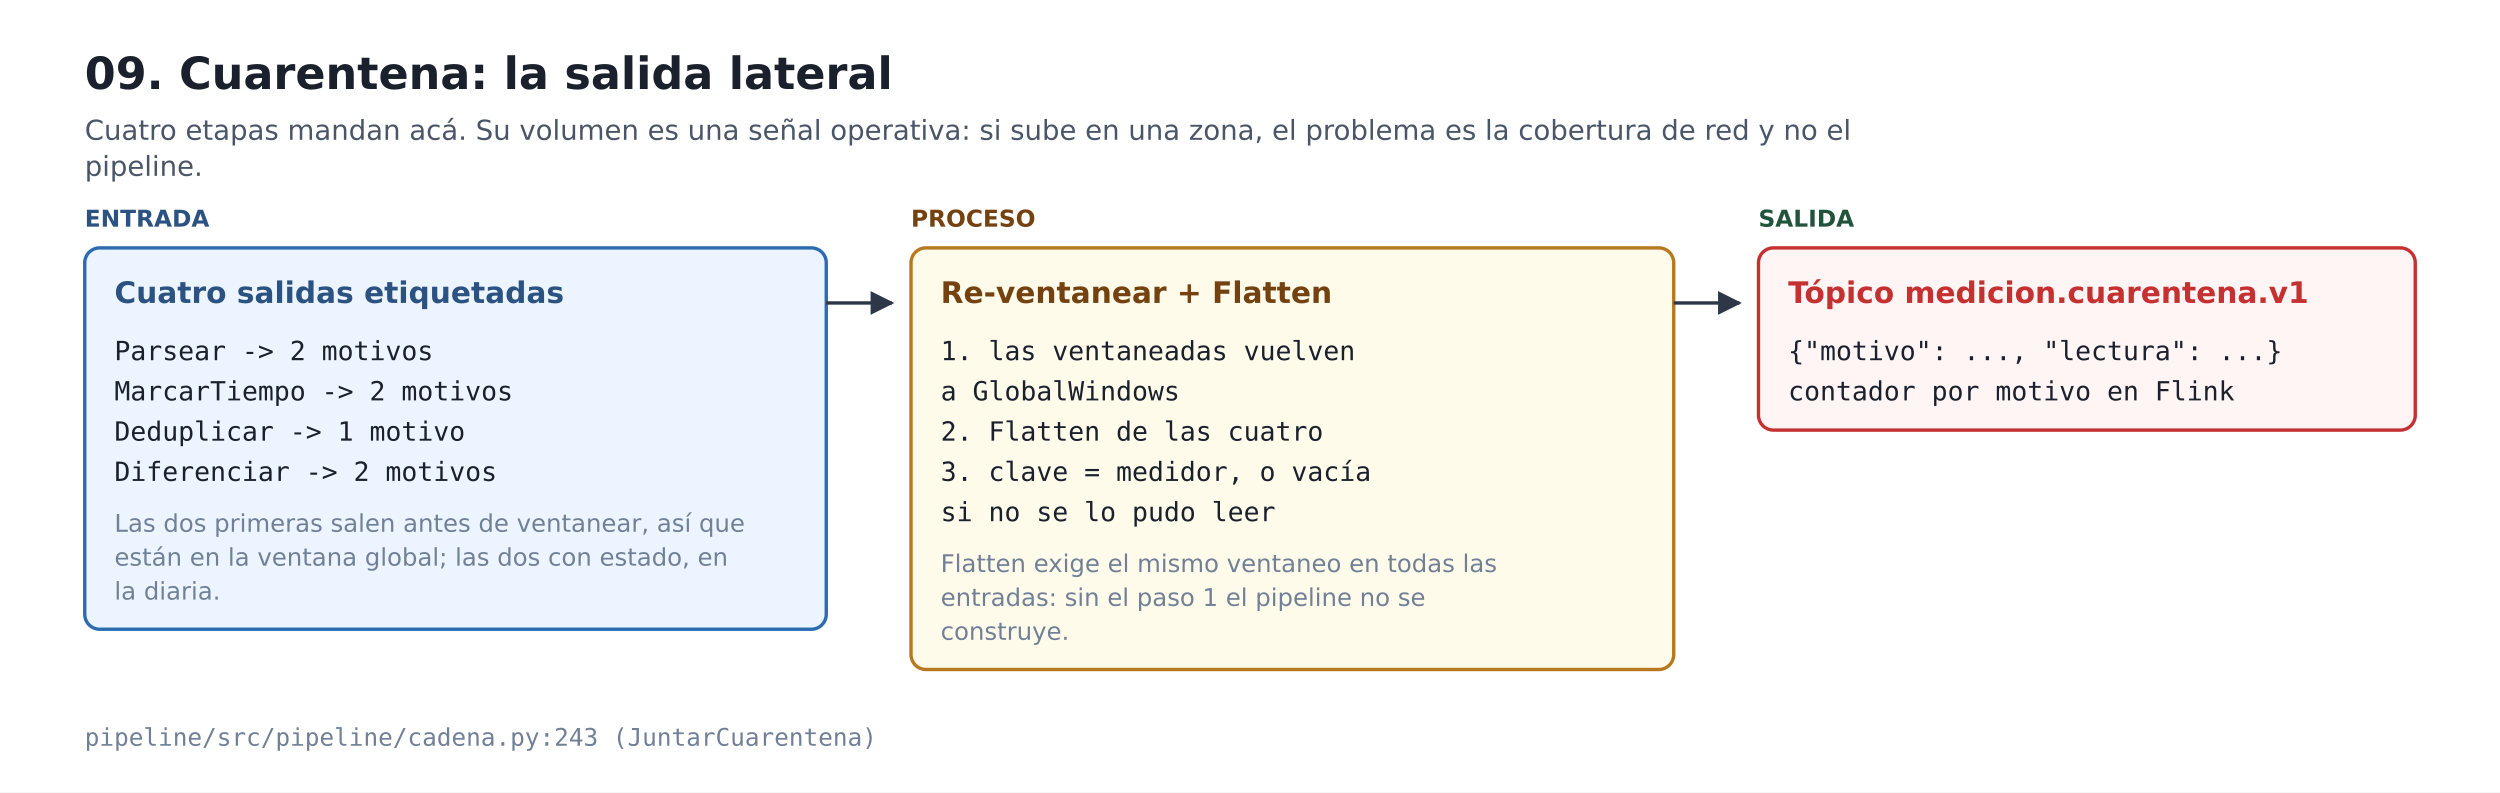
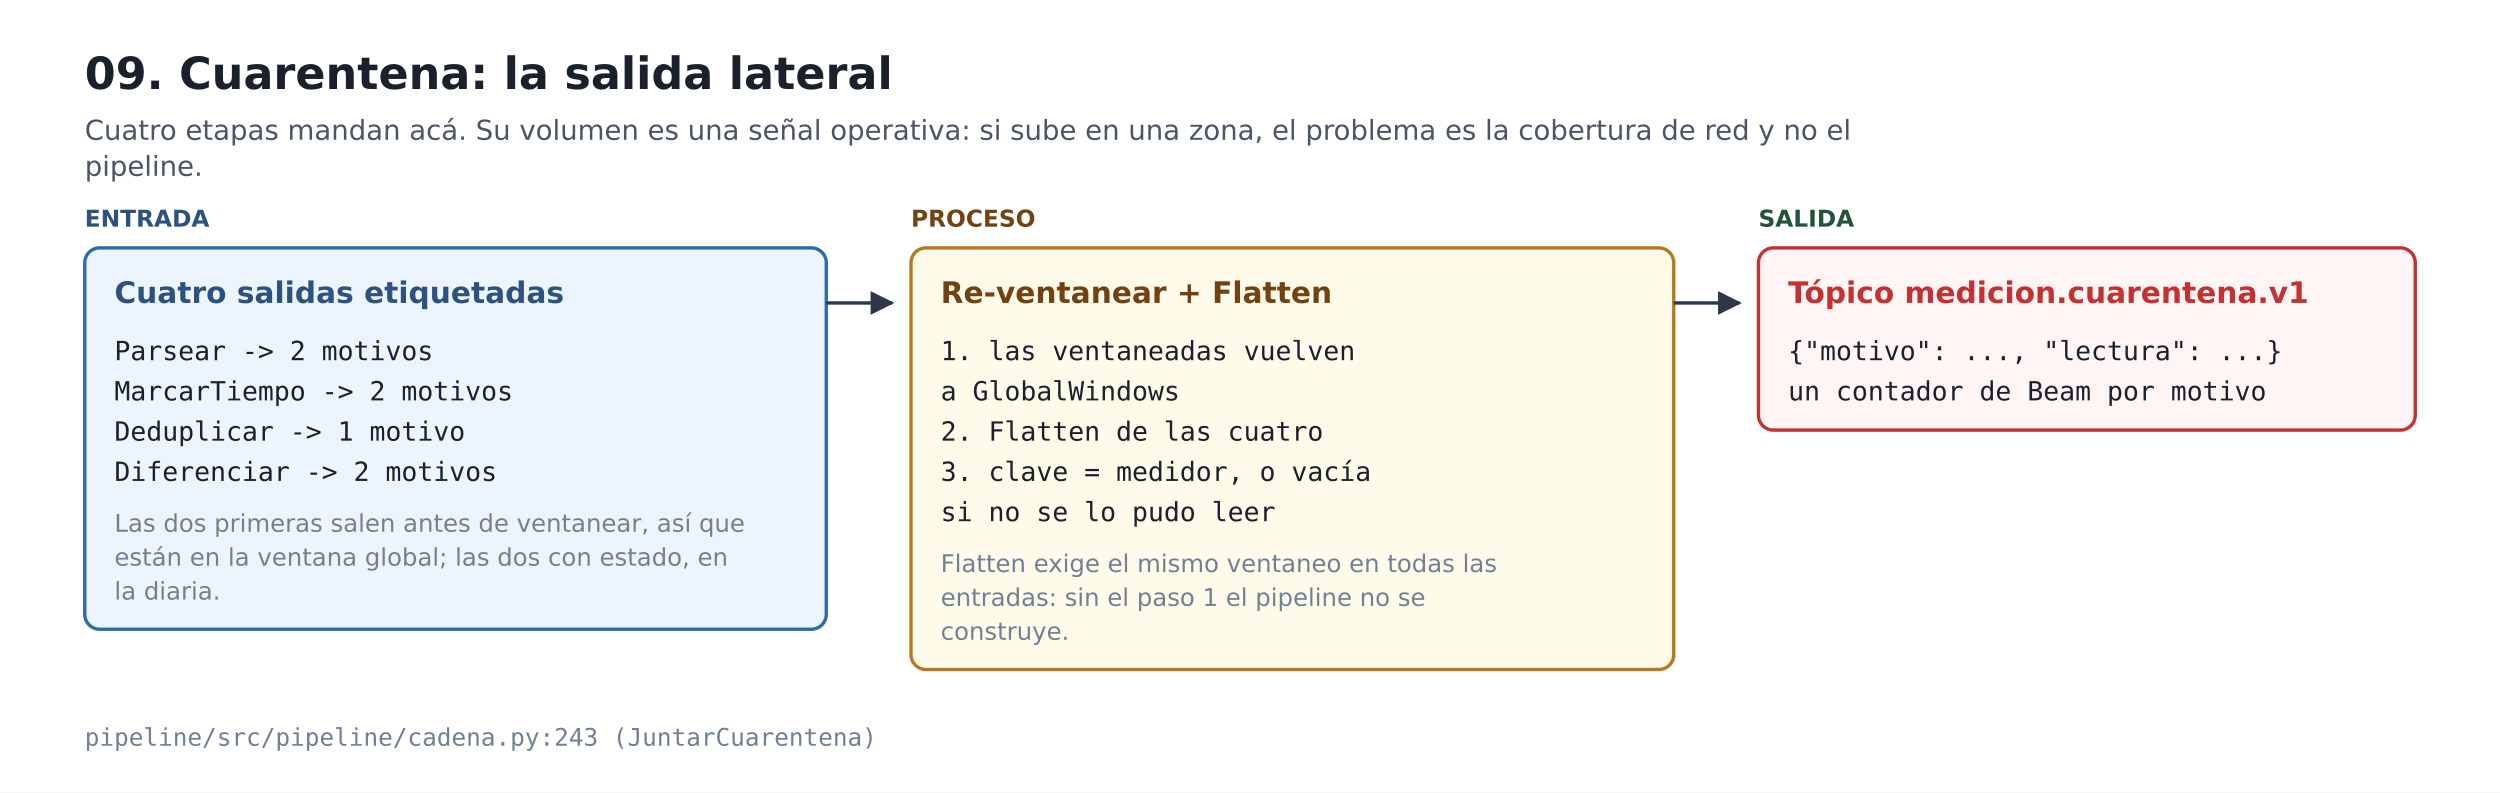
<svg xmlns="http://www.w3.org/2000/svg" viewBox="0 0 1180 374" width="1180" height="374" font-family="'DejaVu Sans','Helvetica Neue',Arial,sans-serif">
  <defs>
    <marker id="fl" viewBox="0 0 10 10" refX="9" refY="5" markerWidth="7" markerHeight="7" orient="auto-start-reverse">
      <path d="M 0 0 L 10 5 L 0 10 z" fill="#2d3748" />
    </marker>
  </defs>
  <rect width="1180" height="374" fill="#ffffff" />
  <text x="40" y="42" font-family="'DejaVu Sans','Helvetica Neue',Arial,sans-serif" font-size="21" fill="#1a202c" font-weight="600" text-anchor="start">09. Cuarentena: la salida lateral</text>
  <text x="40" y="66" font-family="'DejaVu Sans','Helvetica Neue',Arial,sans-serif" font-size="13" fill="#4a5568" font-weight="normal" text-anchor="start">Cuatro etapas mandan acá. Su volumen es una señal operativa: si sube en una zona, el problema es la cobertura de red y no el</text>
  <text x="40" y="83" font-family="'DejaVu Sans','Helvetica Neue',Arial,sans-serif" font-size="13" fill="#4a5568" font-weight="normal" text-anchor="start">pipeline.</text>
  <text x="40" y="107" font-family="'DejaVu Sans','Helvetica Neue',Arial,sans-serif" font-size="11" fill="#2c5282" font-weight="700" text-anchor="start">ENTRADA</text>
  <text x="430" y="107" font-family="'DejaVu Sans','Helvetica Neue',Arial,sans-serif" font-size="11" fill="#744210" font-weight="700" text-anchor="start">PROCESO</text>
  <text x="830" y="107" font-family="'DejaVu Sans','Helvetica Neue',Arial,sans-serif" font-size="11" fill="#22543d" font-weight="700" text-anchor="start">SALIDA</text>
  <rect x="40" y="117" width="350" height="180" rx="7" fill="#ebf4ff" stroke="#2b6cb0" stroke-width="1.6" />
  <text x="54" y="143" font-family="'DejaVu Sans','Helvetica Neue',Arial,sans-serif" font-size="14" fill="#2c5282" font-weight="600" text-anchor="start">Cuatro salidas etiquetadas</text>
  <text x="54" y="170" font-family="'DejaVu Sans Mono','Menlo',monospace" font-size="12.5" fill="#1a202c" font-weight="normal" text-anchor="start">Parsear      -&gt; 2 motivos</text>
  <text x="54" y="189" font-family="'DejaVu Sans Mono','Menlo',monospace" font-size="12.5" fill="#1a202c" font-weight="normal" text-anchor="start">MarcarTiempo -&gt; 2 motivos</text>
  <text x="54" y="208" font-family="'DejaVu Sans Mono','Menlo',monospace" font-size="12.5" fill="#1a202c" font-weight="normal" text-anchor="start">Deduplicar   -&gt; 1 motivo</text>
  <text x="54" y="227" font-family="'DejaVu Sans Mono','Menlo',monospace" font-size="12.5" fill="#1a202c" font-weight="normal" text-anchor="start">Diferenciar  -&gt; 2 motivos</text>
  <text x="54" y="251" font-family="'DejaVu Sans','Helvetica Neue',Arial,sans-serif" font-size="11.5" fill="#718096" font-weight="normal" text-anchor="start">Las dos primeras salen antes de ventanear, así que</text>
  <text x="54" y="267" font-family="'DejaVu Sans','Helvetica Neue',Arial,sans-serif" font-size="11.5" fill="#718096" font-weight="normal" text-anchor="start">están en la ventana global; las dos con estado, en</text>
  <text x="54" y="283" font-family="'DejaVu Sans','Helvetica Neue',Arial,sans-serif" font-size="11.5" fill="#718096" font-weight="normal" text-anchor="start">la diaria.</text>
  <rect x="430" y="117" width="360" height="199" rx="7" fill="#fffbeb" stroke="#b7791f" stroke-width="1.6" />
  <text x="444" y="143" font-family="'DejaVu Sans','Helvetica Neue',Arial,sans-serif" font-size="14" fill="#744210" font-weight="600" text-anchor="start">Re-ventanear + Flatten</text>
  <text x="444" y="170" font-family="'DejaVu Sans Mono','Menlo',monospace" font-size="12.5" fill="#1a202c" font-weight="normal" text-anchor="start">1. las ventaneadas vuelven</text>
  <text x="444" y="189" font-family="'DejaVu Sans Mono','Menlo',monospace" font-size="12.5" fill="#1a202c" font-weight="normal" text-anchor="start">   a GlobalWindows</text>
  <text x="444" y="208" font-family="'DejaVu Sans Mono','Menlo',monospace" font-size="12.5" fill="#1a202c" font-weight="normal" text-anchor="start">2. Flatten de las cuatro</text>
  <text x="444" y="227" font-family="'DejaVu Sans Mono','Menlo',monospace" font-size="12.5" fill="#1a202c" font-weight="normal" text-anchor="start">3. clave = medidor, o vacía</text>
  <text x="444" y="246" font-family="'DejaVu Sans Mono','Menlo',monospace" font-size="12.5" fill="#1a202c" font-weight="normal" text-anchor="start">   si no se lo pudo leer</text>
  <text x="444" y="270" font-family="'DejaVu Sans','Helvetica Neue',Arial,sans-serif" font-size="11.5" fill="#718096" font-weight="normal" text-anchor="start">Flatten exige el mismo ventaneo en todas las</text>
  <text x="444" y="286" font-family="'DejaVu Sans','Helvetica Neue',Arial,sans-serif" font-size="11.5" fill="#718096" font-weight="normal" text-anchor="start">entradas: sin el paso 1 el pipeline no se</text>
  <text x="444" y="302" font-family="'DejaVu Sans','Helvetica Neue',Arial,sans-serif" font-size="11.5" fill="#718096" font-weight="normal" text-anchor="start">construye.</text>
  <rect x="830" y="117" width="310" height="86" rx="7" fill="#fff5f5" stroke="#c53030" stroke-width="1.6" />
  <text x="844" y="143" font-family="'DejaVu Sans','Helvetica Neue',Arial,sans-serif" font-size="14" fill="#c53030" font-weight="600" text-anchor="start">Tópico medicion.cuarentena.v1</text>
  <text x="844" y="170" font-family="'DejaVu Sans Mono','Menlo',monospace" font-size="12.5" fill="#1a202c" font-weight="normal" text-anchor="start">{"motivo": ..., "lectura": ...}</text>
-   <text x="844" y="189" font-family="'DejaVu Sans Mono','Menlo',monospace" font-size="12.5" fill="#1a202c" font-weight="normal" text-anchor="start">contador por motivo en Flink</text>
+   <text x="844" y="189" font-family="'DejaVu Sans Mono','Menlo',monospace" font-size="12.5" fill="#1a202c" font-weight="normal" text-anchor="start">un contador de Beam por motivo</text>
  <line x1="790" y1="143" x2="821" y2="143" stroke="#2d3748" stroke-width="1.6" marker-end="url(#fl)" />
  <line x1="390" y1="143" x2="421" y2="143" stroke="#2d3748" stroke-width="1.6" marker-end="url(#fl)" />
  <text x="40" y="352" font-family="'DejaVu Sans Mono','Menlo',monospace" font-size="11.5" fill="#718096" font-weight="normal" text-anchor="start">pipeline/src/pipeline/cadena.py:243 (JuntarCuarentena)</text>
</svg>
